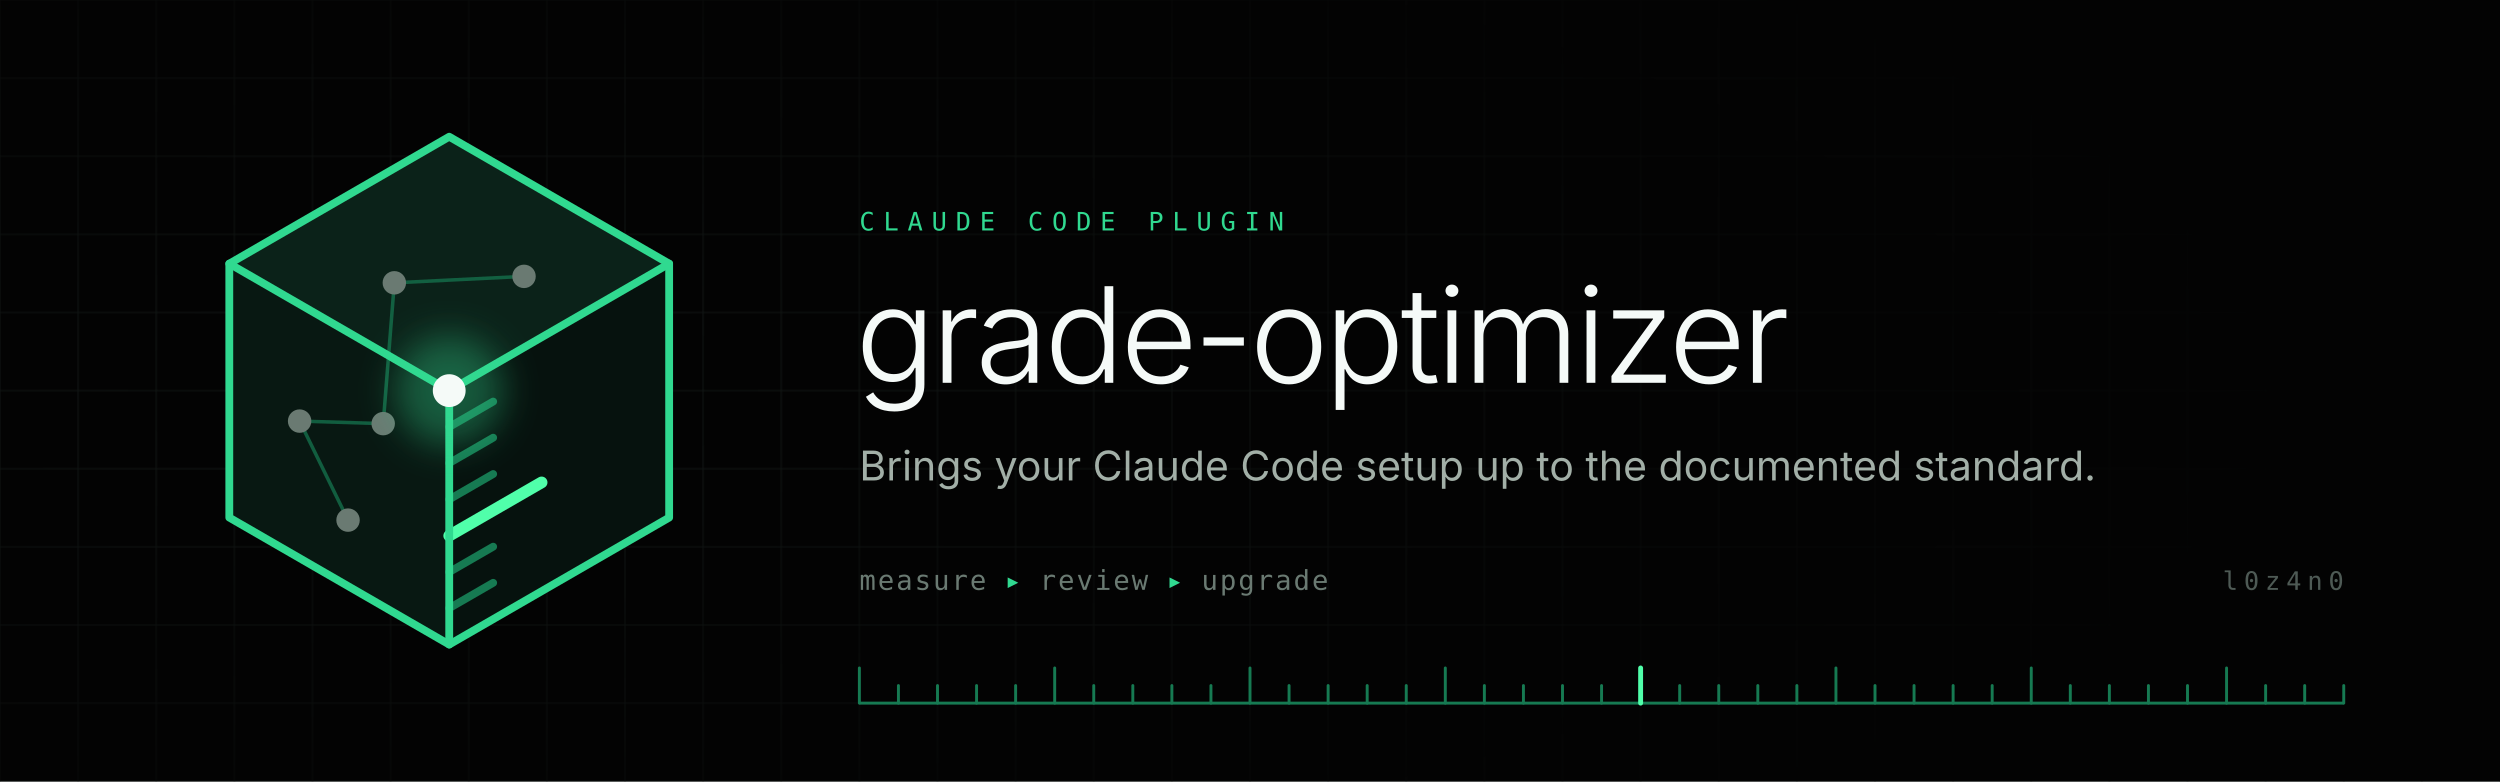
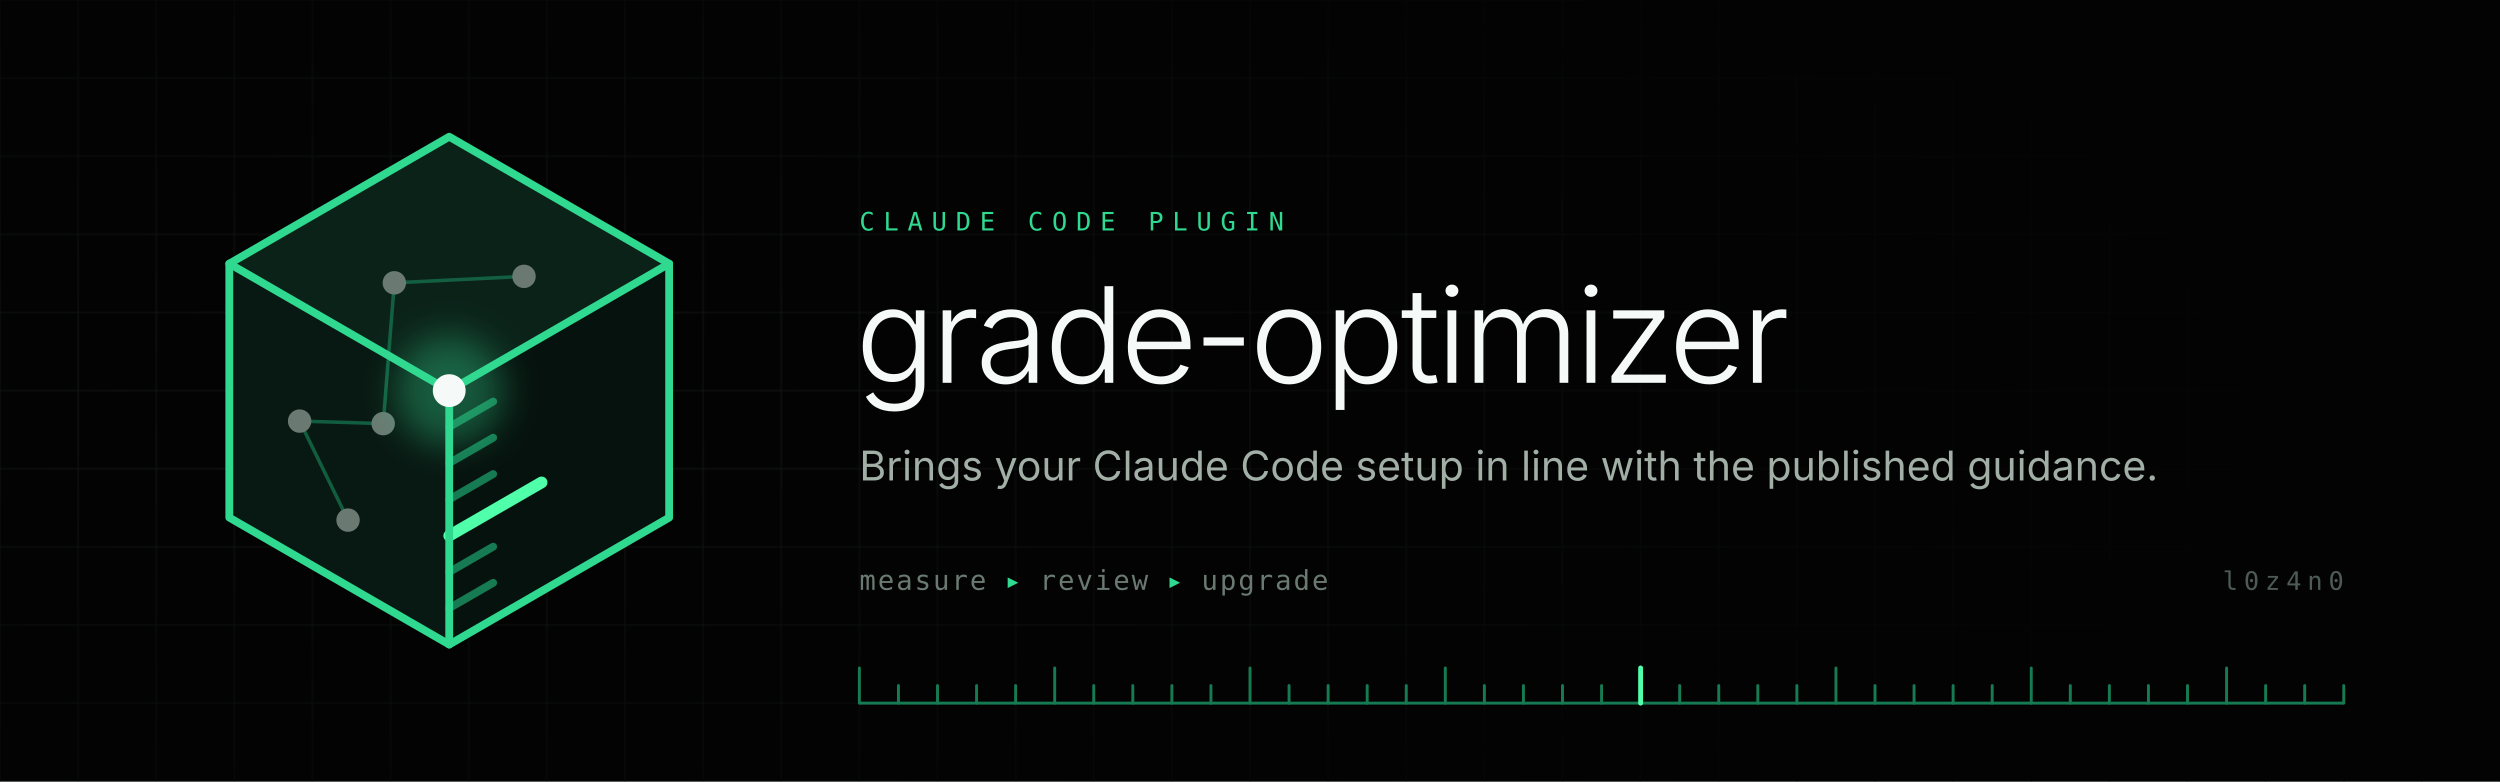
- <svg xmlns="http://www.w3.org/2000/svg" viewBox="0 0 1280 400" width="1280" height="400" role="img" aria-label="grade-optimizer: brings your Claude Code setup up to the documented standard.">
+ <svg xmlns="http://www.w3.org/2000/svg" viewBox="0 0 1280 400" width="1280" height="400" role="img" aria-label="grade-optimizer: brings your Claude Code setup in line with the published guidance.">
  <defs>
    <filter id="glow" x="-200%" y="-200%" width="500%" height="500%">
      <feGaussianBlur stdDeviation="9" />
    </filter>
  </defs>
  <defs>
    <radialGradient id="fade" cx="18%" cy="50%" r="75%">
      <stop offset="0" stop-color="#030303" stop-opacity="0" />
      <stop offset="1" stop-color="#030303" stop-opacity="1" />
    </radialGradient>
  </defs>
  <rect width="1280" height="400" fill="#030303" />
  <line x1="0" y1="0" x2="0" y2="400" stroke="#141a18" stroke-width="1" opacity=".5" />
  <line x1="40" y1="0" x2="40" y2="400" stroke="#141a18" stroke-width="1" opacity=".5" />
  <line x1="80" y1="0" x2="80" y2="400" stroke="#141a18" stroke-width="1" opacity=".5" />
  <line x1="120" y1="0" x2="120" y2="400" stroke="#141a18" stroke-width="1" opacity=".5" />
  <line x1="160" y1="0" x2="160" y2="400" stroke="#141a18" stroke-width="1" opacity=".5" />
  <line x1="200" y1="0" x2="200" y2="400" stroke="#141a18" stroke-width="1" opacity=".5" />
  <line x1="240" y1="0" x2="240" y2="400" stroke="#141a18" stroke-width="1" opacity=".5" />
  <line x1="280" y1="0" x2="280" y2="400" stroke="#141a18" stroke-width="1" opacity=".5" />
  <line x1="320" y1="0" x2="320" y2="400" stroke="#141a18" stroke-width="1" opacity=".5" />
  <line x1="360" y1="0" x2="360" y2="400" stroke="#141a18" stroke-width="1" opacity=".5" />
  <line x1="400" y1="0" x2="400" y2="400" stroke="#141a18" stroke-width="1" opacity=".5" />
  <line x1="440" y1="0" x2="440" y2="400" stroke="#141a18" stroke-width="1" opacity=".5" />
  <line x1="480" y1="0" x2="480" y2="400" stroke="#141a18" stroke-width="1" opacity=".5" />
  <line x1="520" y1="0" x2="520" y2="400" stroke="#141a18" stroke-width="1" opacity=".5" />
  <line x1="560" y1="0" x2="560" y2="400" stroke="#141a18" stroke-width="1" opacity=".5" />
  <line x1="600" y1="0" x2="600" y2="400" stroke="#141a18" stroke-width="1" opacity=".5" />
  <line x1="640" y1="0" x2="640" y2="400" stroke="#141a18" stroke-width="1" opacity=".5" />
  <line x1="680" y1="0" x2="680" y2="400" stroke="#141a18" stroke-width="1" opacity=".5" />
  <line x1="720" y1="0" x2="720" y2="400" stroke="#141a18" stroke-width="1" opacity=".5" />
  <line x1="760" y1="0" x2="760" y2="400" stroke="#141a18" stroke-width="1" opacity=".5" />
  <line x1="800" y1="0" x2="800" y2="400" stroke="#141a18" stroke-width="1" opacity=".5" />
  <line x1="840" y1="0" x2="840" y2="400" stroke="#141a18" stroke-width="1" opacity=".5" />
  <line x1="880" y1="0" x2="880" y2="400" stroke="#141a18" stroke-width="1" opacity=".5" />
  <line x1="920" y1="0" x2="920" y2="400" stroke="#141a18" stroke-width="1" opacity=".5" />
  <line x1="960" y1="0" x2="960" y2="400" stroke="#141a18" stroke-width="1" opacity=".5" />
  <line x1="1000" y1="0" x2="1000" y2="400" stroke="#141a18" stroke-width="1" opacity=".5" />
  <line x1="1040" y1="0" x2="1040" y2="400" stroke="#141a18" stroke-width="1" opacity=".5" />
  <line x1="1080" y1="0" x2="1080" y2="400" stroke="#141a18" stroke-width="1" opacity=".5" />
  <line x1="1120" y1="0" x2="1120" y2="400" stroke="#141a18" stroke-width="1" opacity=".5" />
  <line x1="1160" y1="0" x2="1160" y2="400" stroke="#141a18" stroke-width="1" opacity=".5" />
  <line x1="1200" y1="0" x2="1200" y2="400" stroke="#141a18" stroke-width="1" opacity=".5" />
  <line x1="1240" y1="0" x2="1240" y2="400" stroke="#141a18" stroke-width="1" opacity=".5" />
  <line x1="1280" y1="0" x2="1280" y2="400" stroke="#141a18" stroke-width="1" opacity=".5" />
  <line x1="0" y1="0" x2="1280" y2="0" stroke="#141a18" stroke-width="1" opacity=".5" />
  <line x1="0" y1="40" x2="1280" y2="40" stroke="#141a18" stroke-width="1" opacity=".5" />
  <line x1="0" y1="80" x2="1280" y2="80" stroke="#141a18" stroke-width="1" opacity=".5" />
  <line x1="0" y1="120" x2="1280" y2="120" stroke="#141a18" stroke-width="1" opacity=".5" />
  <line x1="0" y1="160" x2="1280" y2="160" stroke="#141a18" stroke-width="1" opacity=".5" />
  <line x1="0" y1="200" x2="1280" y2="200" stroke="#141a18" stroke-width="1" opacity=".5" />
  <line x1="0" y1="240" x2="1280" y2="240" stroke="#141a18" stroke-width="1" opacity=".5" />
  <line x1="0" y1="280" x2="1280" y2="280" stroke="#141a18" stroke-width="1" opacity=".5" />
  <line x1="0" y1="320" x2="1280" y2="320" stroke="#141a18" stroke-width="1" opacity=".5" />
  <line x1="0" y1="360" x2="1280" y2="360" stroke="#141a18" stroke-width="1" opacity=".5" />
  <line x1="0" y1="400" x2="1280" y2="400" stroke="#141a18" stroke-width="1" opacity=".5" />
  <rect width="1280" height="400" fill="url(#fade)" />
  <polygon points="230.0,70.0 342.6,135.0 230.0,200.0 117.4,135.0" fill="#0b2219" />
  <polygon points="117.4,135.0 230.0,200.0 230.0,330.0 117.4,265.0" fill="#081812" />
  <polygon points="230.0,200.0 342.6,135.0 342.6,265.0 230.0,330.0" fill="#06120e" />
  <line x1="196.2" y1="216.9" x2="153.4" y2="215.6" stroke="#167A52" stroke-width="1.8" opacity=".7" />
  <line x1="153.4" y1="215.6" x2="178.2" y2="266.3" stroke="#167A52" stroke-width="1.8" opacity=".7" />
  <line x1="196.2" y1="216.9" x2="201.9" y2="144.8" stroke="#167A52" stroke-width="1.8" opacity=".7" />
  <line x1="201.9" y1="144.8" x2="268.3" y2="141.5" stroke="#167A52" stroke-width="1.8" opacity=".7" />
  <circle cx="196.2" cy="216.9" r="6.0" fill="#6a7a72" />
  <circle cx="153.4" cy="215.6" r="6.0" fill="#6a7a72" />
  <circle cx="178.2" cy="266.3" r="6.0" fill="#6a7a72" />
  <circle cx="201.9" cy="144.8" r="6.0" fill="#6a7a72" />
  <circle cx="268.3" cy="141.5" r="6.0" fill="#6a7a72" />
  <line x1="230.0" y1="218.6" x2="252.5" y2="205.6" stroke="#167A52" stroke-width="4.0" stroke-linecap="round" />
  <line x1="230.0" y1="237.1" x2="252.5" y2="224.1" stroke="#167A52" stroke-width="4.0" stroke-linecap="round" />
  <line x1="230.0" y1="255.7" x2="252.5" y2="242.7" stroke="#167A52" stroke-width="4.0" stroke-linecap="round" />
  <line x1="230.0" y1="274.3" x2="277.3" y2="247.0" stroke="#50FFAA" stroke-width="6.0" stroke-linecap="round" />
  <line x1="230.0" y1="292.9" x2="252.5" y2="279.9" stroke="#167A52" stroke-width="4.0" stroke-linecap="round" />
  <line x1="230.0" y1="311.4" x2="252.5" y2="298.4" stroke="#167A52" stroke-width="4.0" stroke-linecap="round" />
  <polygon points="230.0,70.0 342.6,135.0 342.6,265.0 230.0,330.0 117.4,265.0 117.4,135.0" fill="none" stroke="#30D990" stroke-width="4.0" stroke-linejoin="round" />
  <line x1="230.0" y1="200.0" x2="117.4" y2="135.0" stroke="#30D990" stroke-width="4.0" stroke-linecap="round" />
  <line x1="230.0" y1="200.0" x2="342.6" y2="135.0" stroke="#30D990" stroke-width="4.0" stroke-linecap="round" />
  <line x1="230.0" y1="200.0" x2="230.0" y2="330.0" stroke="#30D990" stroke-width="4.0" stroke-linecap="round" />
  <circle cx="230" cy="200" r="28.0" fill="#30D990" opacity=".35" filter="url(#glow)" />
  <circle cx="230" cy="200" r="8.4" fill="#f5faf8" />
  <text x="440" y="118" font-family="'JetBrains Mono','SFMono-Regular',ui-monospace,Menlo,Consolas,monospace" font-size="13" letter-spacing="4.5" fill="#30D990">CLAUDE CODE PLUGIN</text>
  <text x="438" y="196" font-family="'Space Grotesk','Inter',ui-sans-serif,system-ui,'Segoe UI',Helvetica,Arial,sans-serif" font-size="68" font-weight="300" letter-spacing="-2" fill="#f5faf8">grade-optimizer</text>
-   <text x="440" y="246" font-family="'Space Grotesk','Inter',ui-sans-serif,system-ui,'Segoe UI',Helvetica,Arial,sans-serif" font-size="21" fill="#c4d4ca" opacity=".82">Brings your Claude Code setup up to the documented standard.</text>
+   <text x="440" y="246" font-family="'Space Grotesk','Inter',ui-sans-serif,system-ui,'Segoe UI',Helvetica,Arial,sans-serif" font-size="21" fill="#c4d4ca" opacity=".82">Brings your Claude Code setup in line with the published guidance.</text>
  <text x="440" y="302" font-family="'JetBrains Mono','SFMono-Regular',ui-monospace,Menlo,Consolas,monospace" font-size="14" letter-spacing="1" fill="#6a7a72">measure <tspan fill="#30D990">▸</tspan> review <tspan fill="#30D990">▸</tspan> upgrade</text>
  <line x1="440" y1="360" x2="1200" y2="360" stroke="#167A52" stroke-width="1.5" />
  <line x1="440" y1="360" x2="440" y2="342" stroke="#167A52" stroke-width="1.5" stroke-linecap="round" />
  <line x1="460" y1="360" x2="460" y2="351" stroke="#167A52" stroke-width="1.5" stroke-linecap="round" />
  <line x1="480" y1="360" x2="480" y2="351" stroke="#167A52" stroke-width="1.5" stroke-linecap="round" />
  <line x1="500" y1="360" x2="500" y2="351" stroke="#167A52" stroke-width="1.5" stroke-linecap="round" />
  <line x1="520" y1="360" x2="520" y2="351" stroke="#167A52" stroke-width="1.5" stroke-linecap="round" />
  <line x1="540" y1="360" x2="540" y2="342" stroke="#167A52" stroke-width="1.5" stroke-linecap="round" />
  <line x1="560" y1="360" x2="560" y2="351" stroke="#167A52" stroke-width="1.5" stroke-linecap="round" />
  <line x1="580" y1="360" x2="580" y2="351" stroke="#167A52" stroke-width="1.5" stroke-linecap="round" />
  <line x1="600" y1="360" x2="600" y2="351" stroke="#167A52" stroke-width="1.5" stroke-linecap="round" />
  <line x1="620" y1="360" x2="620" y2="351" stroke="#167A52" stroke-width="1.5" stroke-linecap="round" />
  <line x1="640" y1="360" x2="640" y2="342" stroke="#167A52" stroke-width="1.5" stroke-linecap="round" />
  <line x1="660" y1="360" x2="660" y2="351" stroke="#167A52" stroke-width="1.5" stroke-linecap="round" />
  <line x1="680" y1="360" x2="680" y2="351" stroke="#167A52" stroke-width="1.5" stroke-linecap="round" />
  <line x1="700" y1="360" x2="700" y2="351" stroke="#167A52" stroke-width="1.5" stroke-linecap="round" />
  <line x1="720" y1="360" x2="720" y2="351" stroke="#167A52" stroke-width="1.5" stroke-linecap="round" />
  <line x1="740" y1="360" x2="740" y2="342" stroke="#167A52" stroke-width="1.5" stroke-linecap="round" />
  <line x1="760" y1="360" x2="760" y2="351" stroke="#167A52" stroke-width="1.5" stroke-linecap="round" />
  <line x1="780" y1="360" x2="780" y2="351" stroke="#167A52" stroke-width="1.5" stroke-linecap="round" />
  <line x1="800" y1="360" x2="800" y2="351" stroke="#167A52" stroke-width="1.5" stroke-linecap="round" />
  <line x1="820" y1="360" x2="820" y2="351" stroke="#167A52" stroke-width="1.5" stroke-linecap="round" />
  <line x1="840" y1="360" x2="840" y2="342" stroke="#50FFAA" stroke-width="2.5" stroke-linecap="round" />
  <line x1="860" y1="360" x2="860" y2="351" stroke="#167A52" stroke-width="1.5" stroke-linecap="round" />
  <line x1="880" y1="360" x2="880" y2="351" stroke="#167A52" stroke-width="1.5" stroke-linecap="round" />
  <line x1="900" y1="360" x2="900" y2="351" stroke="#167A52" stroke-width="1.5" stroke-linecap="round" />
  <line x1="920" y1="360" x2="920" y2="351" stroke="#167A52" stroke-width="1.5" stroke-linecap="round" />
  <line x1="940" y1="360" x2="940" y2="342" stroke="#167A52" stroke-width="1.5" stroke-linecap="round" />
  <line x1="960" y1="360" x2="960" y2="351" stroke="#167A52" stroke-width="1.5" stroke-linecap="round" />
  <line x1="980" y1="360" x2="980" y2="351" stroke="#167A52" stroke-width="1.5" stroke-linecap="round" />
  <line x1="1000" y1="360" x2="1000" y2="351" stroke="#167A52" stroke-width="1.5" stroke-linecap="round" />
  <line x1="1020" y1="360" x2="1020" y2="351" stroke="#167A52" stroke-width="1.5" stroke-linecap="round" />
  <line x1="1040" y1="360" x2="1040" y2="342" stroke="#167A52" stroke-width="1.5" stroke-linecap="round" />
  <line x1="1060" y1="360" x2="1060" y2="351" stroke="#167A52" stroke-width="1.5" stroke-linecap="round" />
  <line x1="1080" y1="360" x2="1080" y2="351" stroke="#167A52" stroke-width="1.5" stroke-linecap="round" />
  <line x1="1100" y1="360" x2="1100" y2="351" stroke="#167A52" stroke-width="1.5" stroke-linecap="round" />
  <line x1="1120" y1="360" x2="1120" y2="351" stroke="#167A52" stroke-width="1.5" stroke-linecap="round" />
  <line x1="1140" y1="360" x2="1140" y2="342" stroke="#167A52" stroke-width="1.5" stroke-linecap="round" />
  <line x1="1160" y1="360" x2="1160" y2="351" stroke="#167A52" stroke-width="1.5" stroke-linecap="round" />
  <line x1="1180" y1="360" x2="1180" y2="351" stroke="#167A52" stroke-width="1.5" stroke-linecap="round" />
  <line x1="1200" y1="360" x2="1200" y2="351" stroke="#167A52" stroke-width="1.5" stroke-linecap="round" />
  <text x="1200" y="302" text-anchor="end" font-family="'JetBrains Mono','SFMono-Regular',ui-monospace,Menlo,Consolas,monospace" font-size="13" letter-spacing="3" fill="#4e5a55">l0z4n0</text>
</svg>
